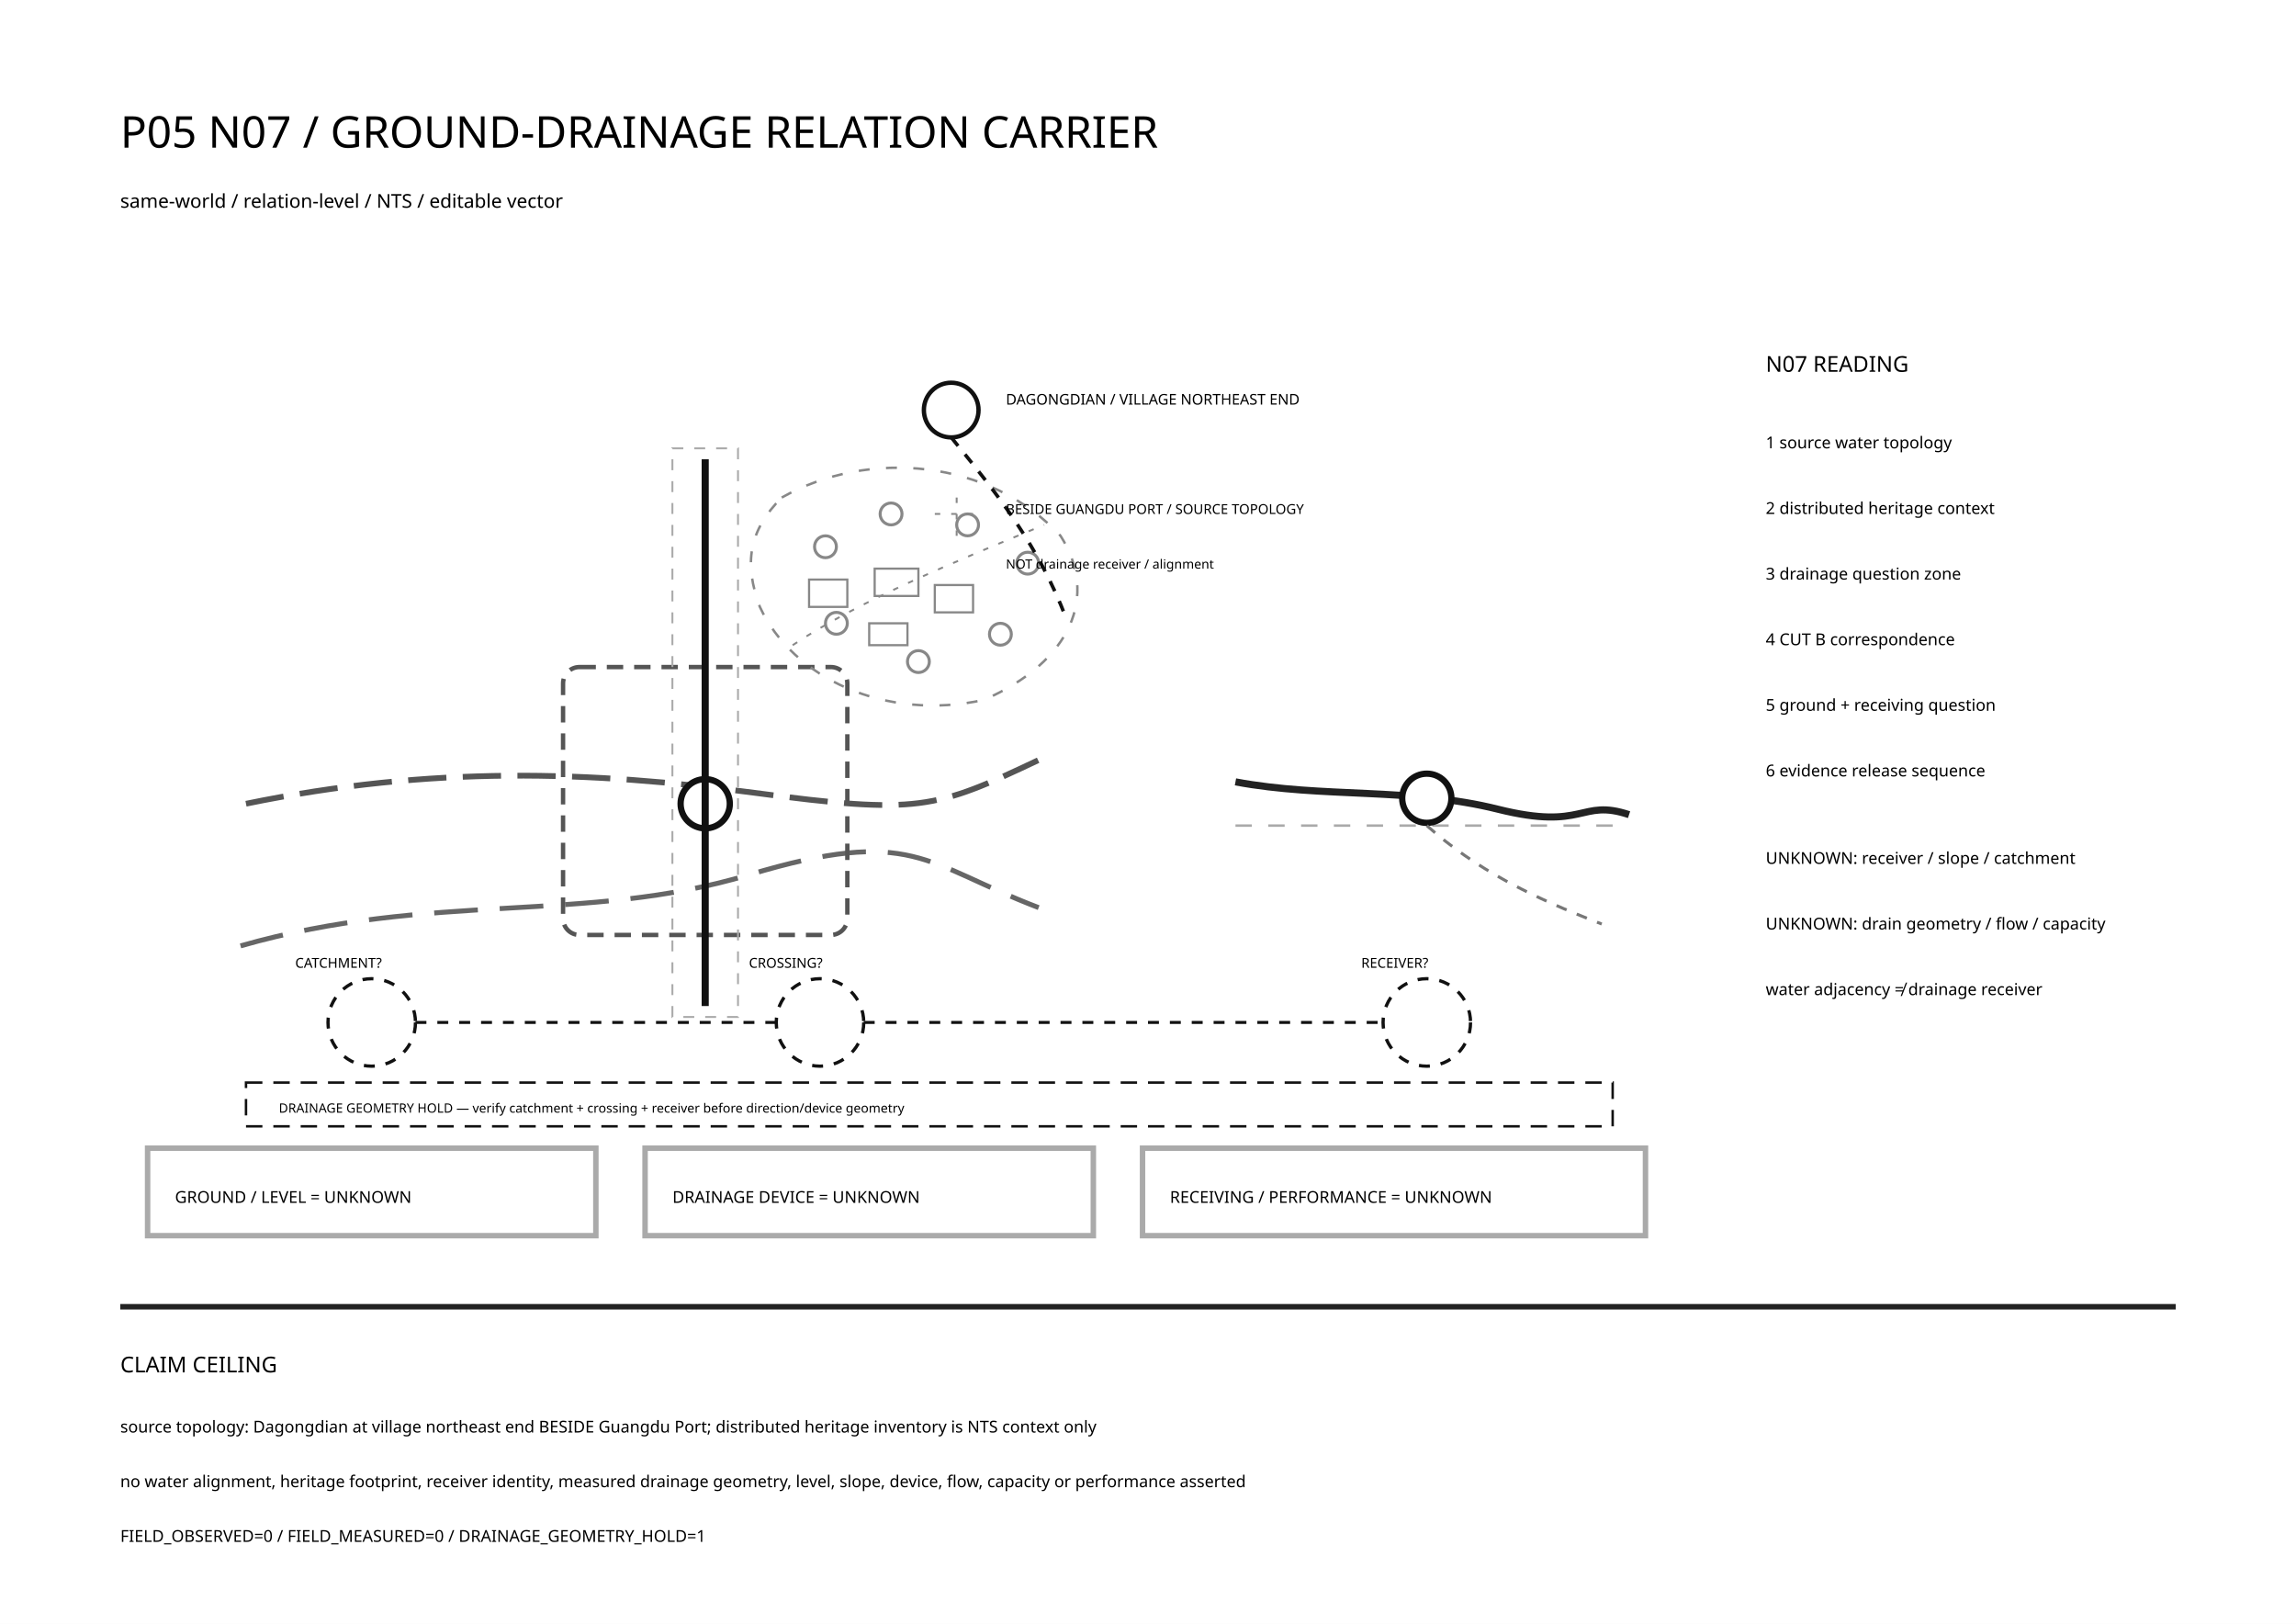
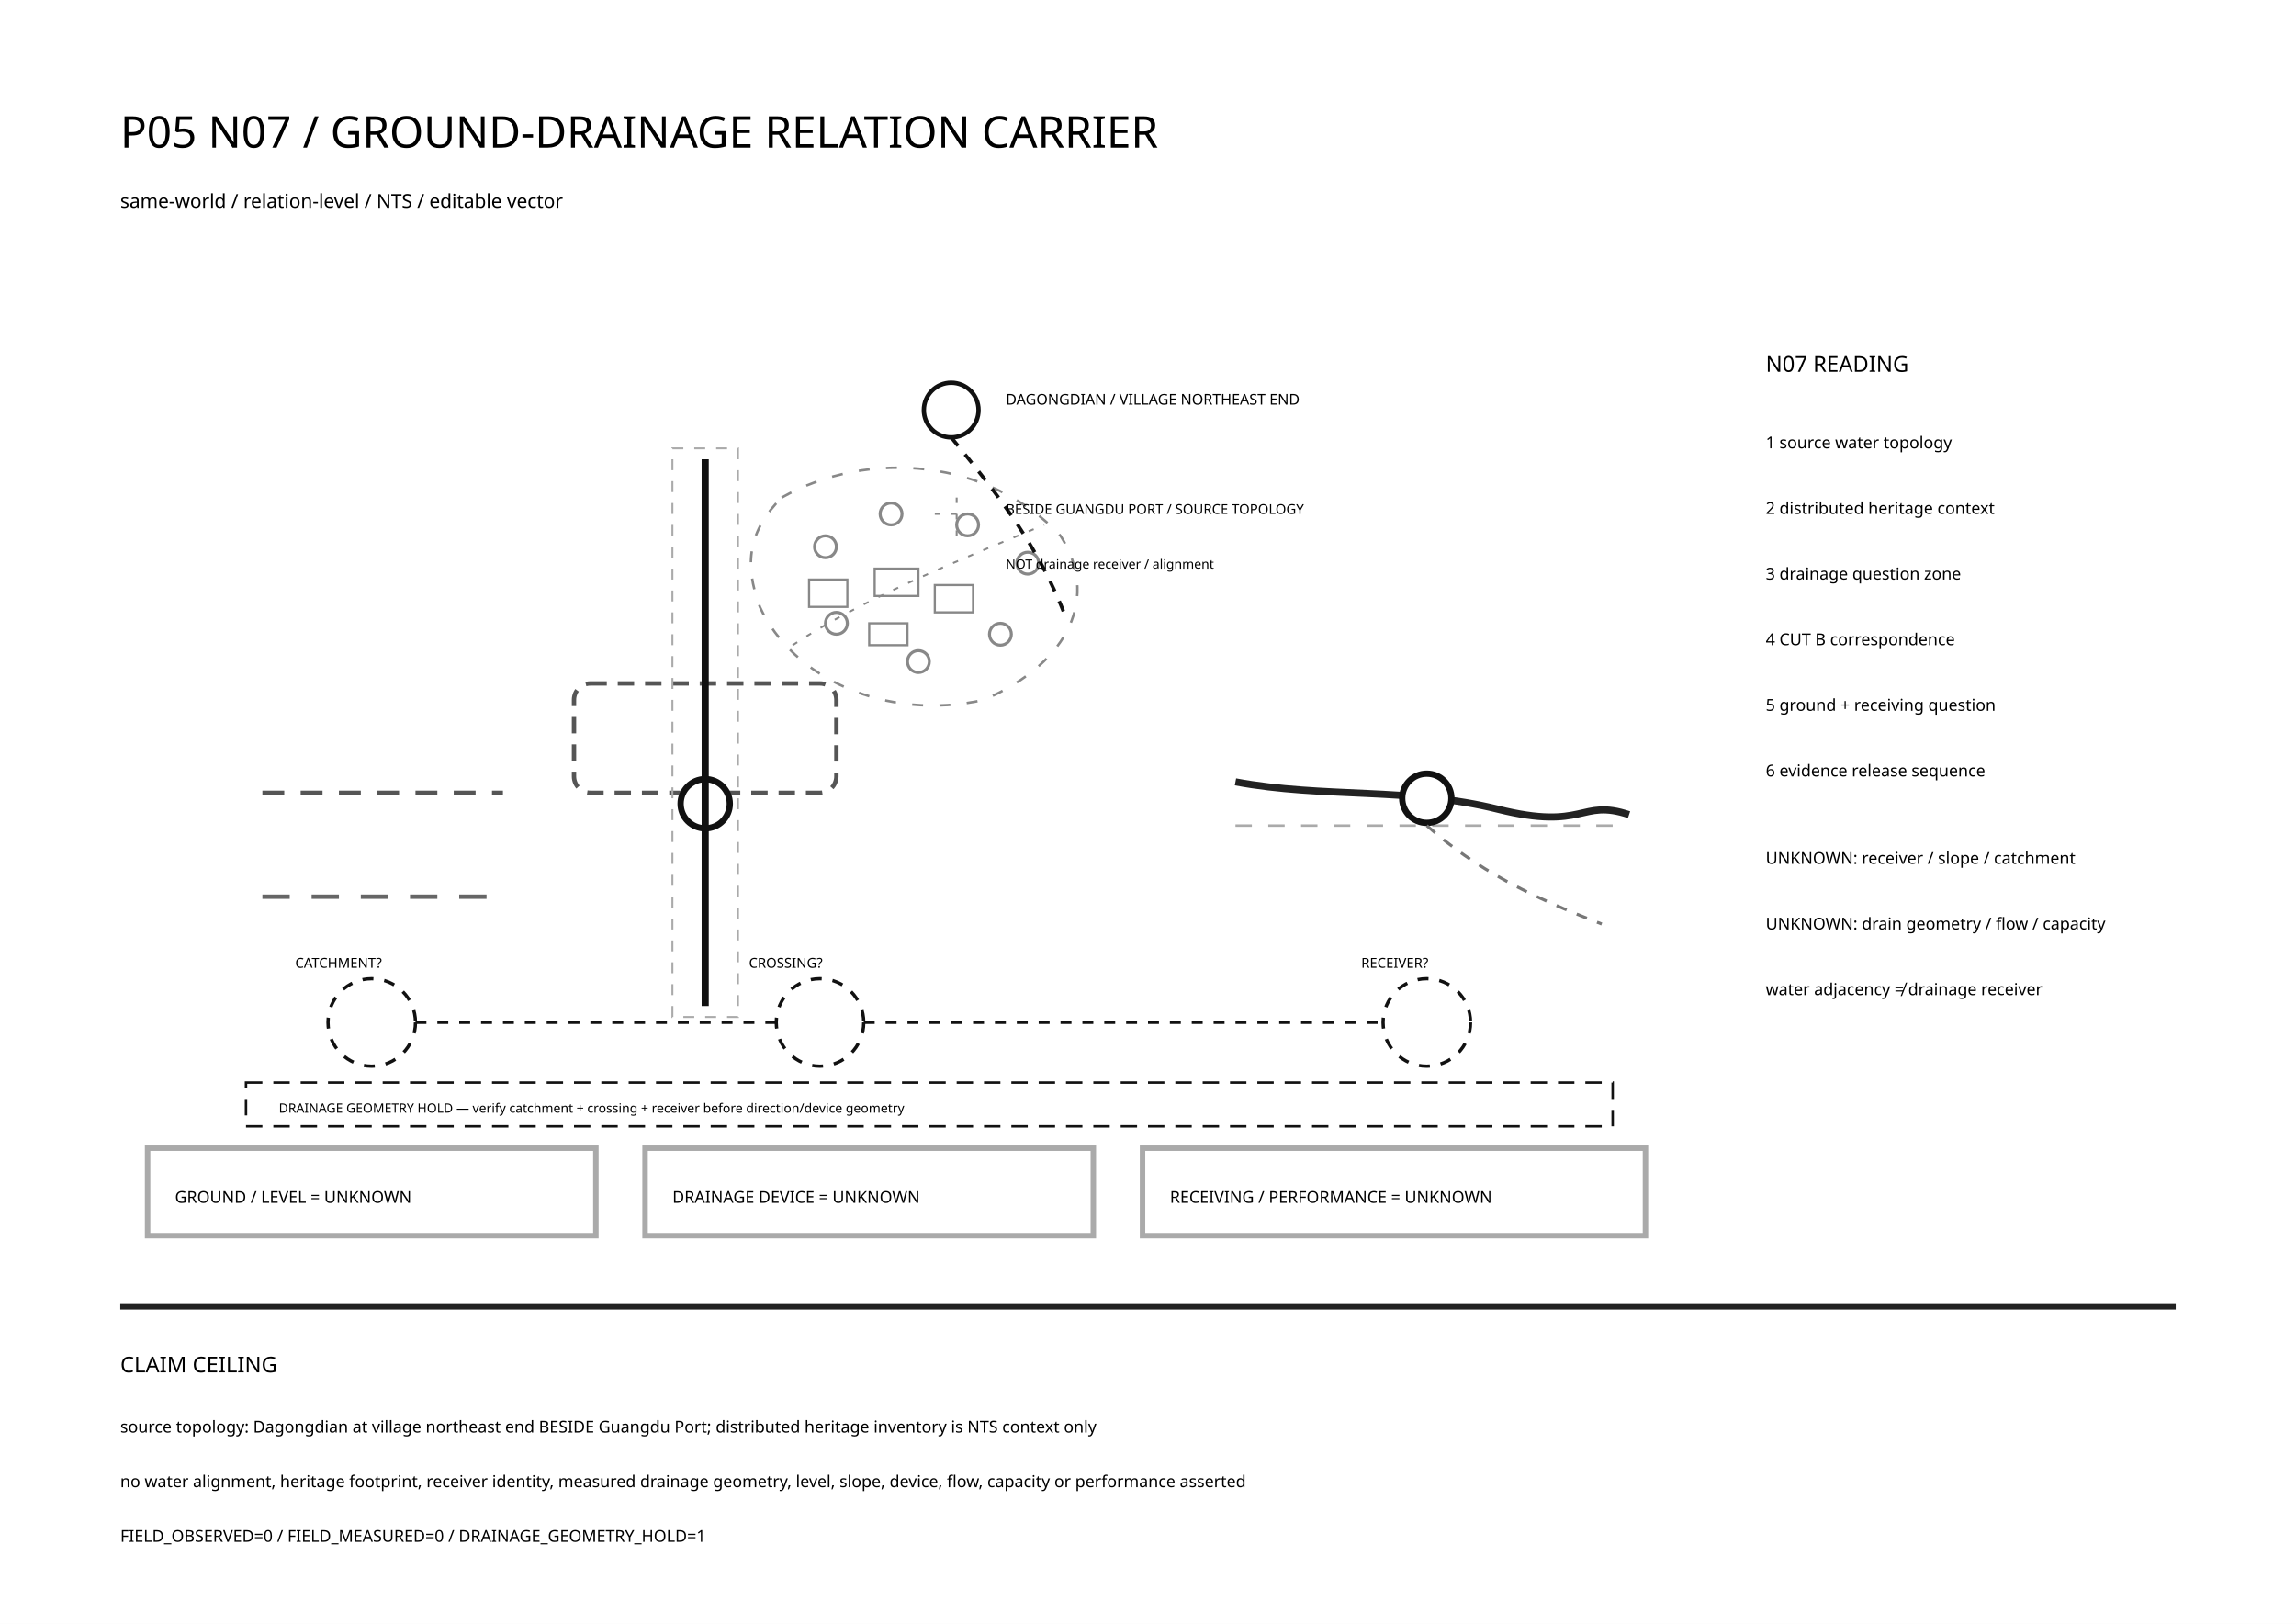
<svg xmlns="http://www.w3.org/2000/svg" width="420mm" height="297mm" viewBox="0 0 420 297">
  <rect width="420" height="297" fill="white" />
  <g id="L00-FRAME" font-family="sans-serif">
    <text x="22" y="27" font-size="8">P05 N07 / GROUND-DRAINAGE RELATION CARRIER</text>
    <text x="22" y="38" font-size="3.5">same-world / relation-level / NTS / editable vector</text>
  </g>
  <g id="L10-PLAN" fill="none">
-     <path id="REL-ROUTE-PRIMARY-01" d="M45 147 C79 140 108 141 138 145 S171 148 190 139" stroke="#555" stroke-width="1.05" stroke-dasharray="7 3" />
-     <path id="REL-WATER-01" d="M44 173 C79 163 107 169 137 160 S169 158 190 166" stroke="#666" stroke-width="0.9" stroke-dasharray="8 4" />
-     <rect id="N07-DRAINAGE-QUESTION-ZONE" x="103" y="122" width="52" height="49" rx="3" stroke="#555" stroke-width="0.8" stroke-dasharray="3 2" />
+     <g id="N07-ROUTE-RELATION-STATE" font-family="sans-serif">
+       <line x1="48" y1="145" x2="92" y2="145" stroke="#555" stroke-width="0.8" stroke-dasharray="4 3" />
+       <text x="48" y="140" font-size="2.5">PRIMARY ROUTE RELATION / ALIGNMENT UNKNOWN · NTS</text>
+     </g>
+     <g id="N07-WATER-RELATION-STATE" font-family="sans-serif">
+       <line x1="48" y1="164" x2="92" y2="164" stroke="#666" stroke-width="0.8" stroke-dasharray="5 4" />
+       <text x="48" y="159" font-size="2.5">WATER RELATION / ALIGNMENT UNKNOWN · NTS</text>
+     </g>
+     <g id="N07-DRAINAGE-QUESTION-STATE" font-family="sans-serif">
+       <rect x="105" y="125" width="48" height="20" rx="3" stroke="#555" stroke-width="0.8" stroke-dasharray="3 2" />
+       <text x="110" y="136" font-size="2.5">DRAINAGE QUESTION / LOCATION UNKNOWN · NTS</text>
+     </g>
    <circle id="N07-PLAN-NODE" cx="129" cy="147" r="4.5" fill="white" stroke="#111" stroke-width="1.15" />
    <line id="N07-CUT-B" x1="129" y1="84" x2="129" y2="184" stroke="#111" stroke-width="1.3" />
    <rect id="N07-CUT-UNCERTAINTY" x="123" y="82" width="12" height="104" stroke="#aaa" stroke-width="0.35" stroke-dasharray="2 2" />
  </g>
  <g id="L11-HERITAGE-FABRIC" fill="none" stroke="#888">
    <path id="N07-HERITAGE-FABRIC-EXTENT-NTS" d="M143 91 C159 82 181 84 194 98 C201 109 196 121 180 128 C162 132 145 124 139 111 C136 103 137 97 143 91Z" stroke-width="0.45" stroke-dasharray="2 3" />
    <g id="N07-PROTECTED-UNITS-NTS" fill="white" stroke-width="0.55">
      <circle cx="151" cy="100" r="2" />
      <circle cx="163" cy="94" r="2" />
      <circle cx="177" cy="96" r="2" />
      <circle cx="188" cy="103" r="2" />
      <circle cx="183" cy="116" r="2" />
      <circle cx="168" cy="121" r="2" />
      <circle cx="153" cy="114" r="2" />
    </g>
    <path id="N07-ANCIENT-RESIDENCE-FABRIC-NTS" d="M148 106h7v5h-7z M160 104h8v5h-8z M171 107h7v5h-7z M159 114h7v4h-7z" stroke-width="0.4" />
    <path id="N07-LANE-WELL-TREE-FABRIC-NTS" d="M145 118 C157 110 174 103 191 96 M175 91v7 M171 94h8" stroke-width="0.35" stroke-dasharray="1 2" />
  </g>
  <g id="L12-SOURCE-TOPOLOGY" font-family="sans-serif">
    <circle id="N07-DAGONGDIAN-TOPOLOGY-NODE" cx="174" cy="75" r="5" fill="white" stroke="#111" stroke-width="0.8" />
    <text x="184" y="74" font-size="2.7">DAGONGDIAN / VILLAGE NORTHEAST END</text>
    <path id="N07-GUANGDU-PORT-BESIDE-LINK" d="M174 80 C183 91 190 100 195 113" fill="none" stroke="#111" stroke-width="0.65" stroke-dasharray="2 2" />
    <text x="184" y="94" font-size="2.5">BESIDE GUANGDU PORT / SOURCE TOPOLOGY</text>
    <text x="184" y="104" font-size="2.35">NOT drainage receiver / alignment</text>
  </g>
  <g id="L15-SECTION" fill="none">
    <line id="N07-SECTION-DATUM" x1="226" y1="151" x2="298" y2="151" stroke="#aaa" stroke-width="0.45" stroke-dasharray="3 3" />
    <path id="N07-GROUND-QUESTION" d="M226 143 C242 146 258 144 274 148 S289 146 298 149" stroke="#222" stroke-width="1.3" />
    <circle id="N07-SECTION-CORRESPONDENCE" cx="261" cy="146" r="4.5" fill="white" stroke="#111" stroke-width="1.15" />
    <path id="N07-RECEIVING-RELATION" d="M261 151 C270 159 280 164 293 169" stroke="#777" stroke-width="0.55" stroke-dasharray="2 2" />
    <text x="226" y="132" font-family="sans-serif" font-size="3">SECTION B / ground question, not measured profile</text>
  </g>
  <g id="L18-DRAINAGE-RELEASE" font-family="sans-serif">
    <circle id="N07-CATCHMENT-EVIDENCE" cx="68" cy="187" r="8" fill="white" stroke="#111" stroke-width="0.6" stroke-dasharray="2 2" />
    <text x="54" y="177" font-size="2.5">CATCHMENT?</text>
    <circle id="N07-CROSSING-EVIDENCE" cx="150" cy="187" r="8" fill="white" stroke="#111" stroke-width="0.6" stroke-dasharray="2 2" />
    <text x="137" y="177" font-size="2.5">CROSSING?</text>
    <circle id="N07-RECEIVER-EVIDENCE" cx="261" cy="187" r="8" fill="white" stroke="#111" stroke-width="0.6" stroke-dasharray="2 2" />
    <text x="249" y="177" font-size="2.5">RECEIVER?</text>
    <path id="N07-RELEASE-SEQUENCE" d="M76 187 H142 M158 187 H253" fill="none" stroke="#111" stroke-width="0.55" stroke-dasharray="2 2" />
    <rect id="N07-DRAINAGE-GEOMETRY-HOLD" x="45" y="198" width="250" height="8" fill="white" stroke="#111" stroke-width="0.45" stroke-dasharray="3 2" />
    <text x="51" y="203.5" font-size="2.35">DRAINAGE GEOMETRY HOLD — verify catchment + crossing + receiver before direction/device geometry</text>
  </g>
  <g id="L20-STATE" font-family="sans-serif">
    <rect x="27" y="210" width="82" height="16" fill="none" stroke="#aaa" />
    <rect x="118" y="210" width="82" height="16" fill="none" stroke="#aaa" />
    <rect x="209" y="210" width="92" height="16" fill="none" stroke="#aaa" />
    <text id="N07-GROUND-LEVEL-STATE" x="32" y="220" font-size="3">GROUND / LEVEL = UNKNOWN</text>
    <text id="N07-DRAINAGE-DEVICE-STATE" x="123" y="220" font-size="3">DRAINAGE DEVICE = UNKNOWN</text>
    <text id="N07-RECEIVING-PERFORMANCE-STATE" x="214" y="220" font-size="3">RECEIVING / PERFORMANCE = UNKNOWN</text>
  </g>
  <g id="L30-READING" font-family="sans-serif">
    <text x="323" y="68" font-size="4">N07 READING</text>
    <text x="323" y="82" font-size="3">1 source water topology</text>
    <text x="323" y="94" font-size="3">2 distributed heritage context</text>
    <text x="323" y="106" font-size="3">3 drainage question zone</text>
    <text x="323" y="118" font-size="3">4 CUT B correspondence</text>
    <text x="323" y="130" font-size="3">5 ground + receiving question</text>
    <text x="323" y="142" font-size="3">6 evidence release sequence</text>
    <text x="323" y="158" font-size="3">UNKNOWN: receiver / slope / catchment</text>
    <text x="323" y="170" font-size="3">UNKNOWN: drain geometry / flow / capacity</text>
    <text x="323" y="182" font-size="3">water adjacency ≠ drainage receiver</text>
  </g>
  <g id="L40-CLAIM" font-family="sans-serif">
    <line x1="22" y1="239" x2="398" y2="239" stroke="#222" />
    <text x="22" y="251" font-size="4">CLAIM CEILING</text>
    <text x="22" y="262" font-size="3">source topology: Dagongdian at village northeast end BESIDE Guangdu Port; distributed heritage inventory is NTS context only</text>
    <text x="22" y="272" font-size="3">no water alignment, heritage footprint, receiver identity, measured drainage geometry, level, slope, device, flow, capacity or performance asserted</text>
    <text x="22" y="282" font-size="3">FIELD_OBSERVED=0 / FIELD_MEASURED=0 / DRAINAGE_GEOMETRY_HOLD=1</text>
  </g>
</svg>
